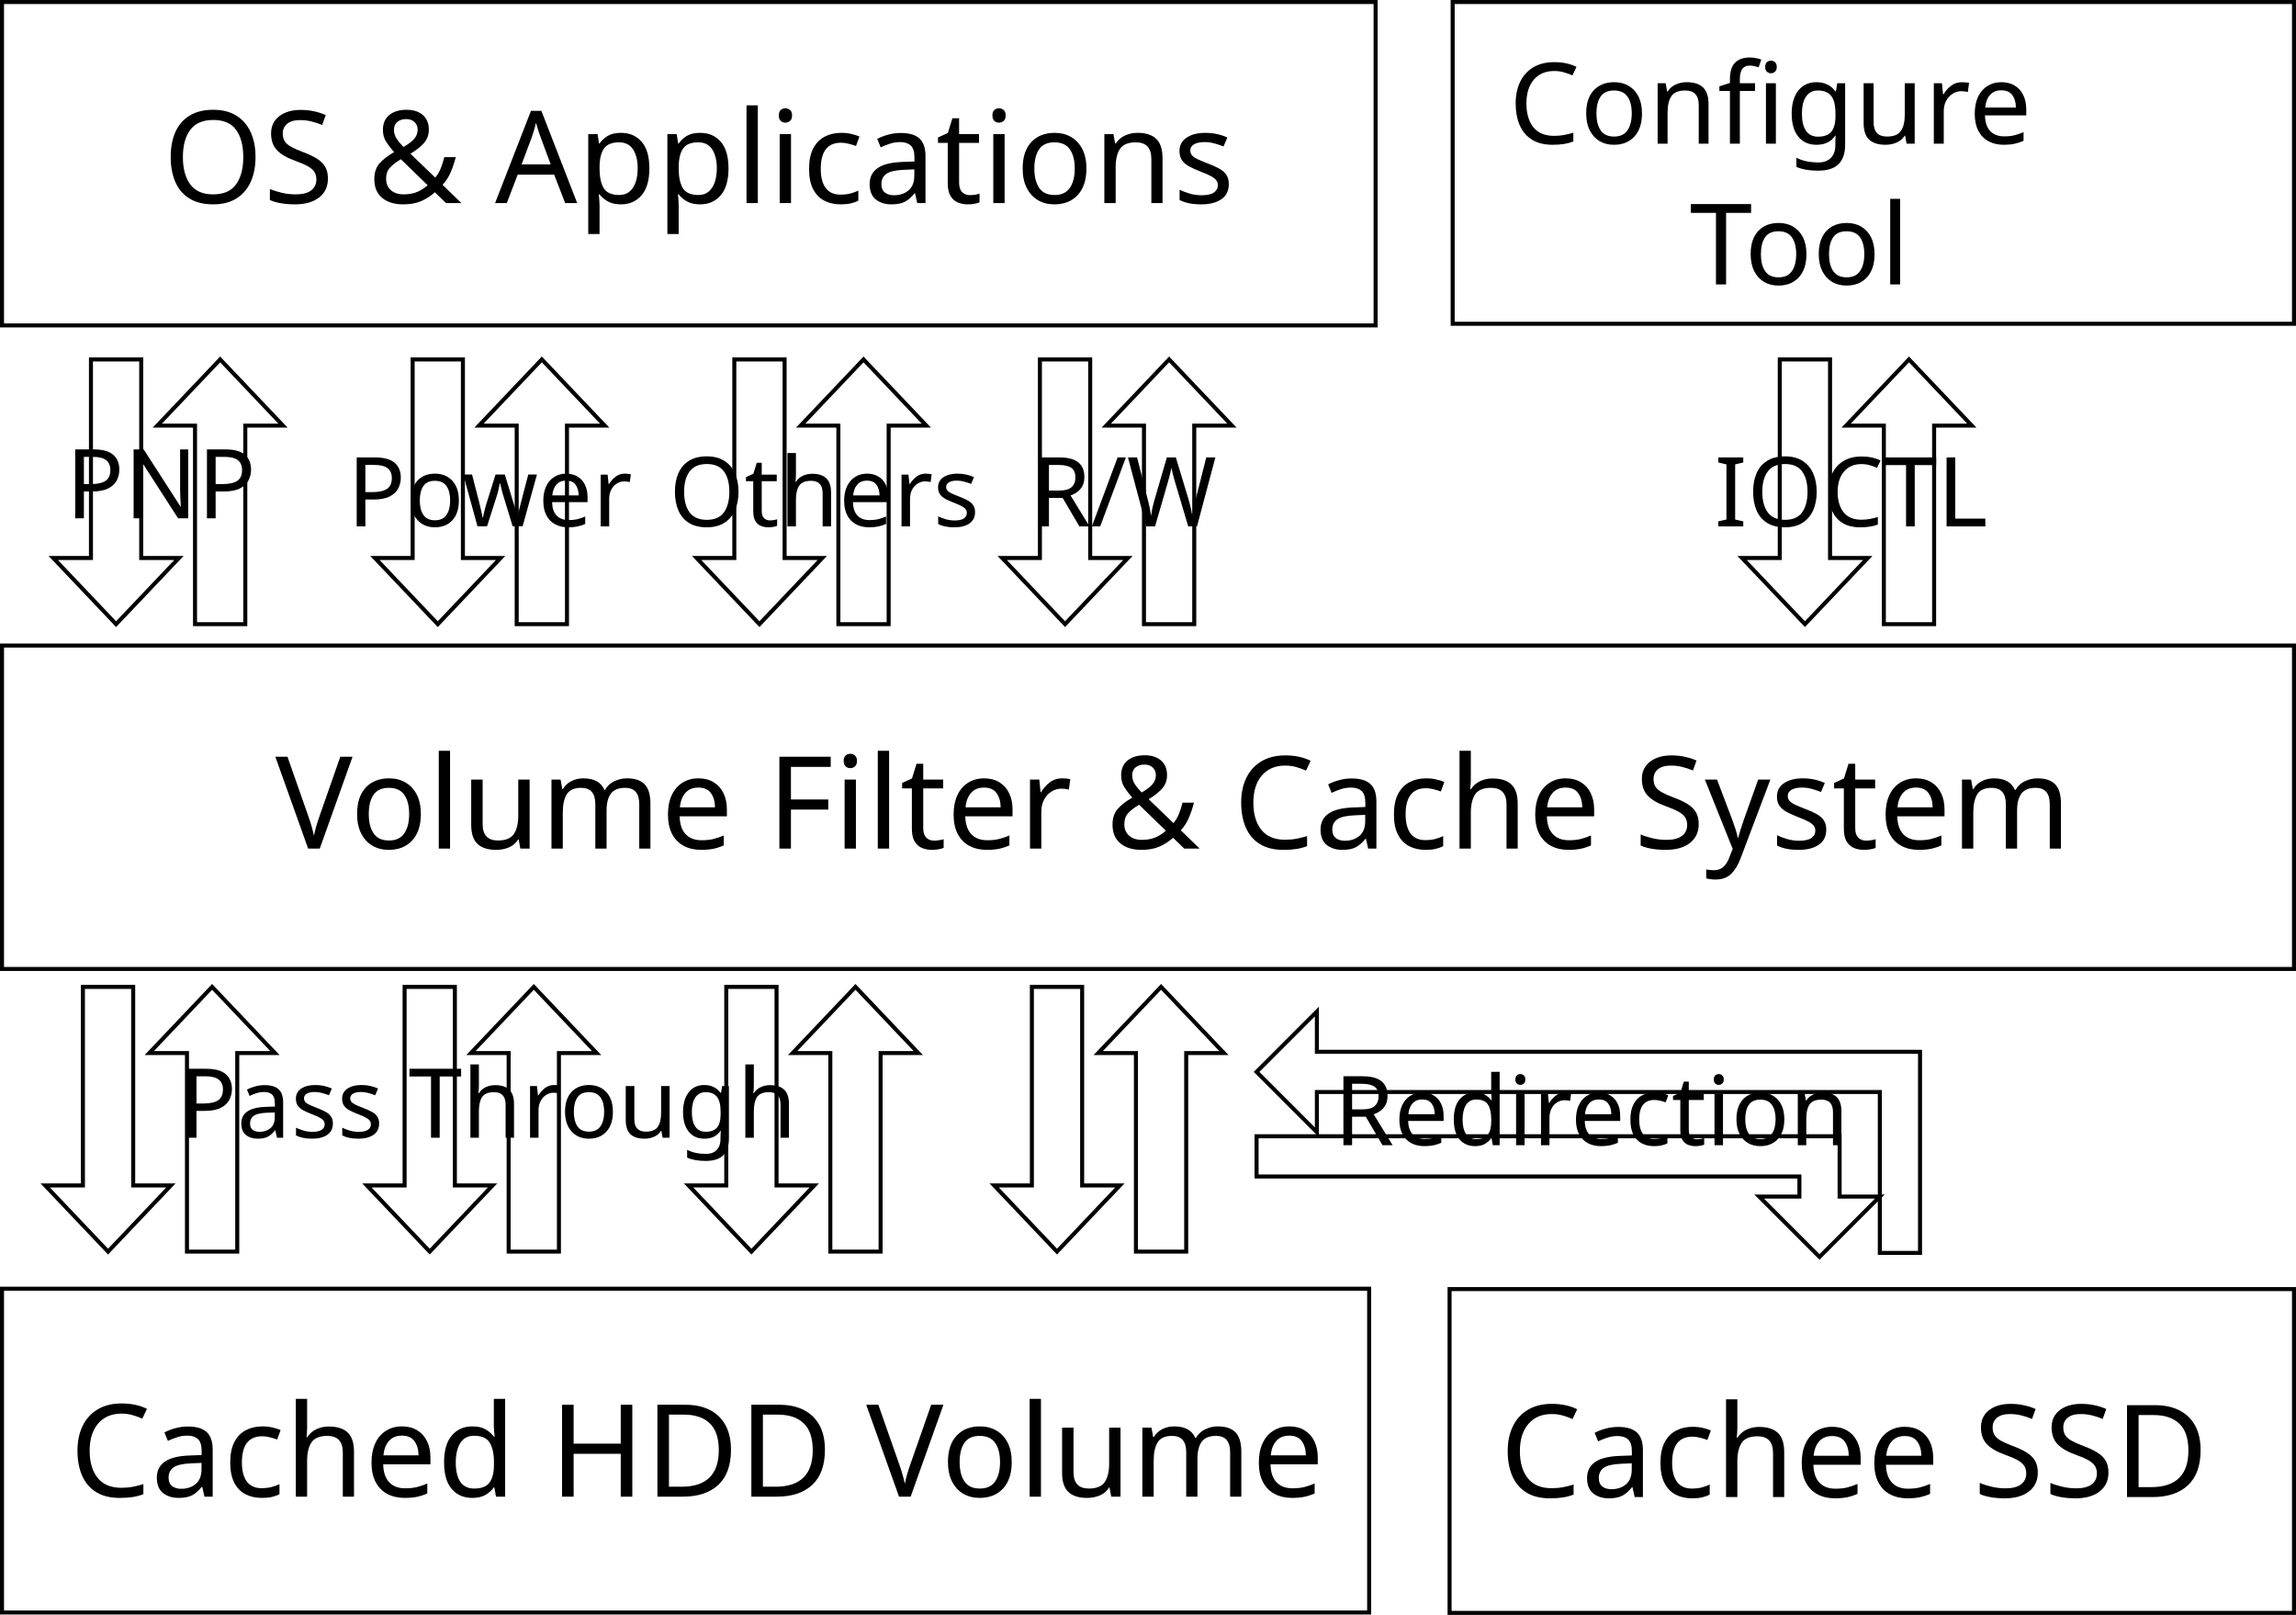
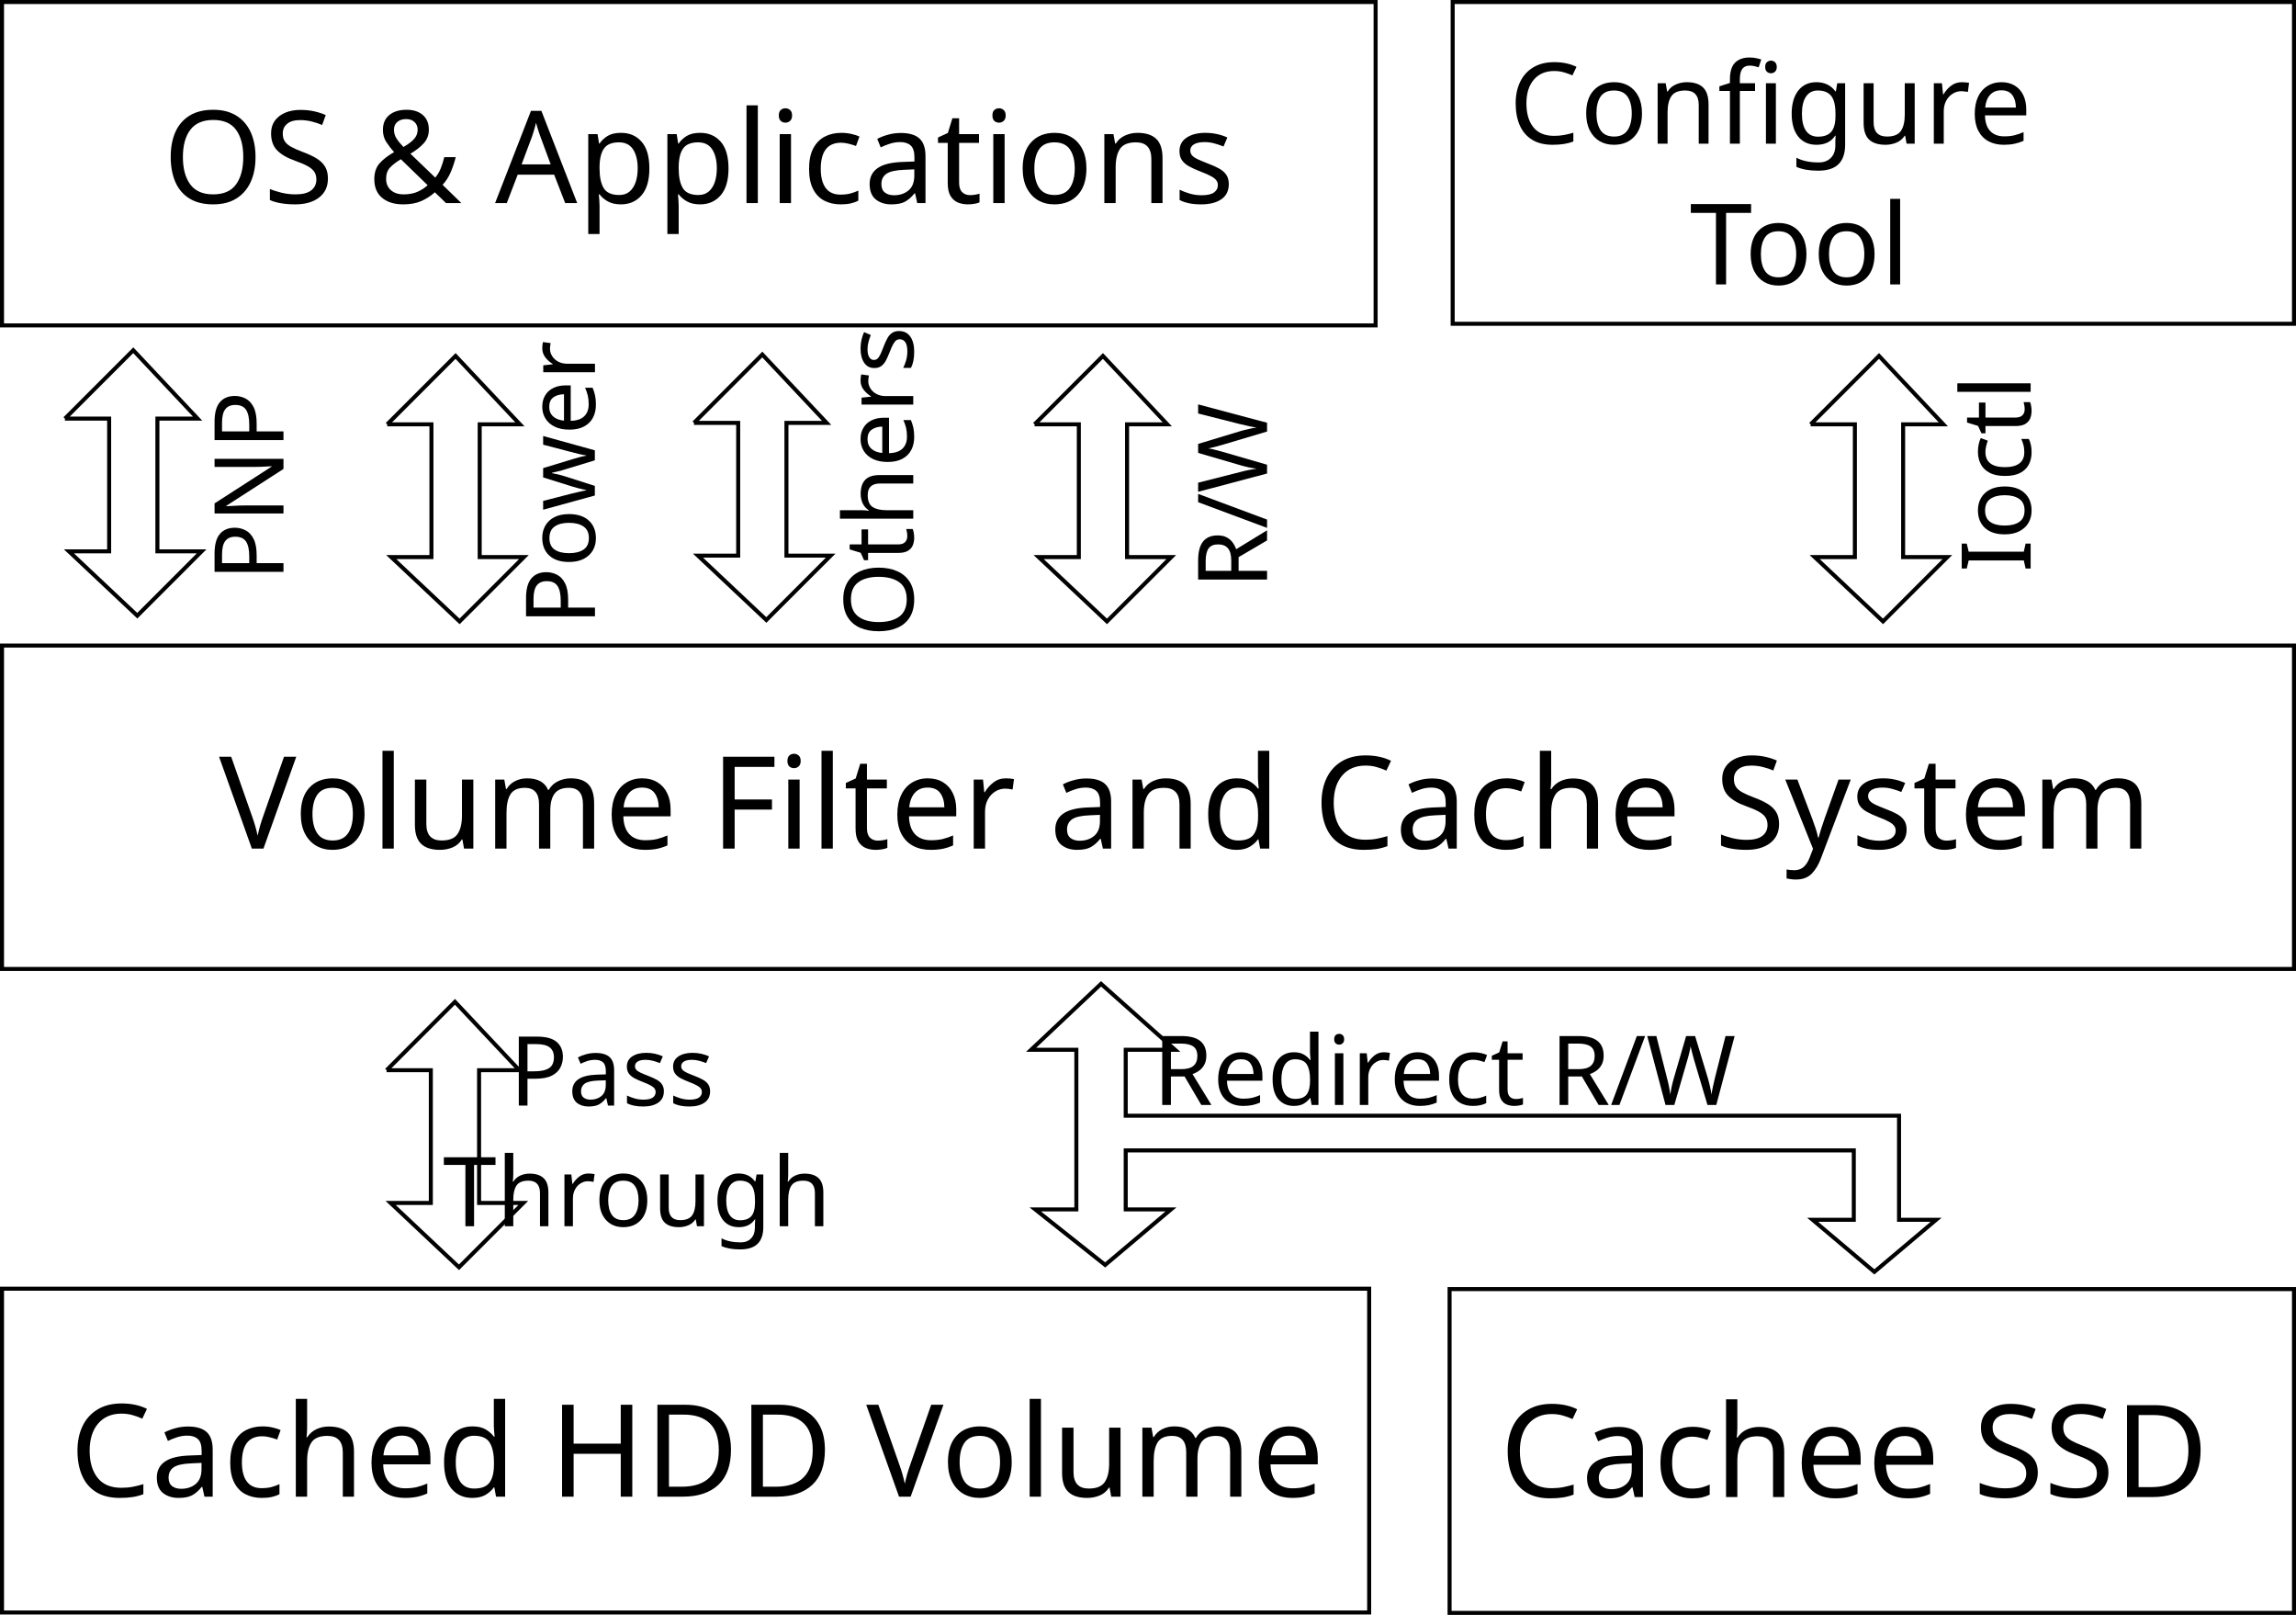
<svg xmlns="http://www.w3.org/2000/svg" width="571" height="401.503" id="svg2" version="1.1">
  <defs id="defs4">
    </defs>
  <g id="layer1" transform="translate(-79.5,-401.8622)">
-     <path style="fill:none;stroke:#000000;stroke-width:1;stroke-linecap:butt;stroke-linejoin:miter;stroke-miterlimit:4;stroke-opacity:1;stroke-dasharray:none" d="M 108.372,557.045 124,540.59 l -9.377,0 0,-49.365 -12.503,0 0,49.365 -9.377,0 z" id="path2993" />
    <rect style="fill:none;stroke:#000000;stroke-width:1;stroke-linecap:butt;stroke-linejoin:miter;stroke-miterlimit:4;stroke-opacity:1;stroke-dasharray:none" id="rect3008" width="341.606" height="80.404" x="80" y="402.362" />
-     <text xml:space="preserve" style="font-size:32px;font-style:normal;font-weight:normal;line-height:125%;letter-spacing:0px;word-spacing:0px;fill:#000000;fill-opacity:1;stroke:none;font-family:Sans" x="120" y="452.362" id="text3778">
+     <text xml:space="preserve" style="font-size:32px;font-style:normal;font-weight:normal;line-height:125%;letter-spacing:0px;word-spacing:0px;fill:#000000;fill-opacity:1;stroke:none;font-family:Sans;stroke-width:1;stroke-miterlimit:4;stroke-dasharray:none" x="120" y="452.362" id="text3778">
      <tspan id="tspan3780" x="120" y="452.362">OS &amp; Applications</tspan>
    </text>
    <rect style="fill:none;stroke:#000000;stroke-width:1;stroke-linecap:butt;stroke-linejoin:miter;stroke-miterlimit:4;stroke-opacity:1;stroke-dasharray:none" id="rect3008-2" width="209.231" height="80" x="440.769" y="402.362" />
-     <text xml:space="preserve" style="font-size:28px;font-style:normal;font-weight:normal;text-align:center;line-height:125%;letter-spacing:0px;word-spacing:0px;text-anchor:middle;fill:#000000;fill-opacity:1;stroke:none;font-family:Sans" x="545.275" y="437.578" id="text3778-7">
+     <text xml:space="preserve" style="font-size:28px;font-style:normal;font-weight:normal;text-align:center;line-height:125%;letter-spacing:0px;word-spacing:0px;text-anchor:middle;fill:#000000;fill-opacity:1;stroke:none;font-family:Sans;stroke-width:1;stroke-miterlimit:4;stroke-dasharray:none" x="545.275" y="437.578" id="text3778-7">
      <tspan id="tspan3780-7" x="545.275" y="437.578">Configure</tspan>
-       <tspan x="545.275" y="472.578" id="tspan4104" style="text-align:center;text-anchor:middle">Tool</tspan>
+       <tspan x="545.275" y="472.578" id="tspan4104" style="text-align:center;text-anchor:middle;stroke-width:1;stroke-miterlimit:4;stroke-dasharray:none">Tool</tspan>
    </text>
    <rect style="fill:none;stroke:#000000;stroke-width:1;stroke-linecap:butt;stroke-linejoin:miter;stroke-miterlimit:4;stroke-opacity:1;stroke-dasharray:none" id="rect3008-7" width="570" height="80.404" x="80" y="562.362" />
-     <text xml:space="preserve" style="font-size:32px;font-style:normal;font-weight:normal;line-height:125%;letter-spacing:0px;word-spacing:0px;fill:#000000;fill-opacity:1;stroke:none;font-family:Sans" x="147.977" y="612.845" id="text3778-4">
-       <tspan id="tspan3780-0" x="147.977" y="612.845">Volume Filter &amp; Cache System</tspan>
+     <text xml:space="preserve" style="font-size:32px;font-style:normal;font-weight:normal;line-height:125%;letter-spacing:0px;word-spacing:0px;fill:#000000;fill-opacity:1;stroke:none;font-family:Sans" x="133.977" y="612.845" id="text3778-4">
+       <tspan id="tspan3780-0" x="133.977" y="612.845">Volume Filter and Cache System</tspan>
    </text>
-     <path style="fill:none;stroke:#000000;stroke-width:1;stroke-linecap:butt;stroke-linejoin:miter;stroke-miterlimit:4;stroke-opacity:1;stroke-dasharray:none" d="m 134.251,491.224 15.628,16.455 -9.377,0 0,49.365 -12.503,0 0,-49.365 -9.377,0 z" id="path2993-1" />
-     <text xml:space="preserve" style="font-size:24px;font-style:normal;font-weight:normal;line-height:125%;letter-spacing:0px;word-spacing:0px;fill:#000000;fill-opacity:1;stroke:none;font-family:Sans" x="95.883" y="530.73" id="text3780">
-       <tspan id="tspan3782" x="95.883" y="530.73">PNP</tspan>
+     <text xml:space="preserve" style="font-size:24px;font-style:normal;font-weight:normal;line-height:125%;letter-spacing:0px;word-spacing:0px;fill:#000000;fill-opacity:1;stroke:none;font-family:Sans;stroke-width:1;stroke-miterlimit:4;stroke-dasharray:none" x="-546.362" y="150" id="text3780" transform="matrix(0,-1,1,0,0,0)">
+       <tspan id="tspan3782" x="-546.362" y="150">PNP</tspan>
    </text>
-     <path style="fill:none;stroke:#000000;stroke-width:1;stroke-linecap:butt;stroke-linejoin:miter;stroke-miterlimit:4;stroke-opacity:1;stroke-dasharray:none" d="M 188.372,557.045 204,540.59 l -9.377,0 0,-49.365 -12.503,0 0,49.365 -9.377,0 z" id="path2993-7" />
-     <path style="fill:none;stroke:#000000;stroke-width:1;stroke-linecap:butt;stroke-linejoin:miter;stroke-miterlimit:4;stroke-opacity:1;stroke-dasharray:none" d="m 214.251,491.224 15.628,16.455 -9.377,0 0,49.365 -12.503,0 0,-49.365 -9.377,0 z" id="path2993-1-4" />
-     <text xml:space="preserve" style="font-size:24px;font-style:normal;font-weight:normal;line-height:125%;letter-spacing:0px;word-spacing:0px;fill:#000000;fill-opacity:1;stroke:none;font-family:Sans" x="165.883" y="532.73" id="text3780-0">
-       <tspan id="tspan3782-9" x="165.883" y="532.73">Power</tspan>
+     <text xml:space="preserve" style="font-size:24px;font-style:normal;font-weight:normal;line-height:125%;letter-spacing:0px;word-spacing:0px;fill:#000000;fill-opacity:1;stroke:none;font-family:Sans;stroke-width:1;stroke-miterlimit:4;stroke-dasharray:none" x="-557.414" y="227.465" id="text3780-0" transform="matrix(0,-1,1,0,0,0)">
+       <tspan id="tspan3782-9" x="-557.414" y="227.465">Power</tspan>
    </text>
-     <path style="fill:none;stroke:#000000;stroke-width:1;stroke-linecap:butt;stroke-linejoin:miter;stroke-miterlimit:4;stroke-opacity:1;stroke-dasharray:none" d="M 268.372,557.045 284,540.59 l -9.377,0 0,-49.365 -12.503,0 0,49.365 -9.377,0 z" id="path2993-4" />
-     <path style="fill:none;stroke:#000000;stroke-width:1;stroke-linecap:butt;stroke-linejoin:miter;stroke-miterlimit:4;stroke-opacity:1;stroke-dasharray:none" d="m 294.251,491.224 15.628,16.455 -9.377,0 0,49.365 -12.503,0 0,-49.365 -9.377,0 z" id="path2993-1-8" />
-     <text xml:space="preserve" style="font-size:24px;font-style:normal;font-weight:normal;line-height:125%;letter-spacing:0px;word-spacing:0px;fill:#000000;fill-opacity:1;stroke:none;font-family:Sans" x="245.883" y="532.73" id="text3780-8">
-       <tspan id="tspan3782-2" x="245.883" y="532.73">Others</tspan>
+     <text xml:space="preserve" style="font-size:24px;font-style:normal;font-weight:normal;line-height:125%;letter-spacing:0px;word-spacing:0px;fill:#000000;fill-opacity:1;stroke:none;font-family:Sans;stroke-width:1;stroke-miterlimit:4;stroke-dasharray:none" x="-560.275" y="306.62" id="text3780-8" transform="matrix(0,-1,1,0,0,0)">
+       <tspan id="tspan3782-2" x="-560.275" y="306.62">Others</tspan>
    </text>
-     <path style="fill:none;stroke:#000000;stroke-width:1;stroke-linecap:butt;stroke-linejoin:miter;stroke-miterlimit:4;stroke-opacity:1;stroke-dasharray:none" d="M 344.372,557.045 360,540.59 l -9.377,0 0,-49.365 -12.503,0 0,49.365 -9.377,0 z" id="path2993-45" />
-     <path style="fill:none;stroke:#000000;stroke-width:1;stroke-linecap:butt;stroke-linejoin:miter;stroke-miterlimit:4;stroke-opacity:1;stroke-dasharray:none" d="m 370.251,491.224 15.628,16.455 -9.377,0 0,49.365 -12.503,0 0,-49.365 -9.377,0 z" id="path2993-1-5" />
-     <text xml:space="preserve" style="font-size:24px;font-style:normal;font-weight:normal;line-height:125%;letter-spacing:0px;word-spacing:0px;fill:#000000;fill-opacity:1;stroke:none;font-family:Sans" x="335.883" y="532.73" id="text3780-1">
-       <tspan id="tspan3782-7" x="335.883" y="532.73">R/W</tspan>
+     <text xml:space="preserve" style="font-size:24px;font-style:normal;font-weight:normal;line-height:125%;letter-spacing:0px;word-spacing:0px;fill:#000000;fill-opacity:1;stroke:none;font-family:Sans;stroke-width:1;stroke-miterlimit:4;stroke-dasharray:none" x="-548.275" y="394.608" id="text3780-1" transform="matrix(0,-1,1,0,0,0)">
+       <tspan x="-548.275" y="394.608" id="tspan3184">R/W</tspan>
    </text>
-     <path style="fill:none;stroke:#000000;stroke-width:1;stroke-linecap:butt;stroke-linejoin:miter;stroke-miterlimit:4;stroke-opacity:1;stroke-dasharray:none" d="M 528.372,557.045 544,540.59 l -9.377,0 0,-49.365 -12.503,0 0,49.365 -9.377,0 z" id="path2993-11" />
-     <path style="fill:none;stroke:#000000;stroke-width:1;stroke-linecap:butt;stroke-linejoin:miter;stroke-miterlimit:4;stroke-opacity:1;stroke-dasharray:none" d="m 554.251,491.224 15.628,16.455 -9.377,0 0,49.365 -12.503,0 0,-49.365 -9.377,0 z" id="path2993-1-52" />
-     <text xml:space="preserve" style="font-size:24px;font-style:normal;font-weight:normal;line-height:125%;letter-spacing:0px;word-spacing:0px;fill:#000000;fill-opacity:1;stroke:none;font-family:Sans" x="505.883" y="532.73" id="text3780-7">
-       <tspan id="tspan3782-6" x="505.883" y="532.73">IOCTL</tspan>
+     <text xml:space="preserve" style="font-size:24px;font-style:normal;font-weight:normal;line-height:125%;letter-spacing:0px;word-spacing:0px;fill:#000000;fill-opacity:1;stroke:none;font-family:Sans;stroke-width:1;stroke-miterlimit:4;stroke-dasharray:none" x="-544.164" y="584.508" id="text3780-7" transform="matrix(0,-1,1,0,0,0)">
+       <tspan id="tspan3782-6" x="-544.164" y="584.508">Ioctl</tspan>
    </text>
-     <path style="fill:none;stroke:#000000;stroke-width:1;stroke-linecap:butt;stroke-linejoin:miter;stroke-miterlimit:4;stroke-opacity:1;stroke-dasharray:none" d="M 106.372,713.045 122,696.59 l -9.377,0 0,-49.365 -12.503,0 0,49.365 -9.377,0 z" id="path2993-17" />
-     <path style="fill:none;stroke:#000000;stroke-width:1;stroke-linecap:butt;stroke-linejoin:miter;stroke-miterlimit:4;stroke-opacity:1;stroke-dasharray:none" d="m 132.251,647.224 15.628,16.455 -9.377,0 0,49.365 -12.503,0 0,-49.365 -9.377,0 z" id="path2993-1-40" />
-     <path style="fill:none;stroke:#000000;stroke-width:1;stroke-linecap:butt;stroke-linejoin:miter;stroke-miterlimit:4;stroke-opacity:1;stroke-dasharray:none" d="M 186.372,713.045 202,696.59 l -9.377,0 0,-49.365 -12.503,0 0,49.365 -9.377,0 z" id="path2993-7-8" />
-     <path style="fill:none;stroke:#000000;stroke-width:1;stroke-linecap:butt;stroke-linejoin:miter;stroke-miterlimit:4;stroke-opacity:1;stroke-dasharray:none" d="m 212.251,647.224 15.628,16.455 -9.377,0 0,49.365 -12.503,0 0,-49.365 -9.377,0 z" id="path2993-1-4-8" />
-     <path style="fill:none;stroke:#000000;stroke-width:1;stroke-linecap:butt;stroke-linejoin:miter;stroke-miterlimit:4;stroke-opacity:1;stroke-dasharray:none" d="M 266.372,713.045 282,696.59 l -9.377,0 0,-49.365 -12.503,0 0,49.365 -9.377,0 z" id="path2993-4-5" />
-     <path style="fill:none;stroke:#000000;stroke-width:1;stroke-linecap:butt;stroke-linejoin:miter;stroke-miterlimit:4;stroke-opacity:1;stroke-dasharray:none" d="m 292.251,647.224 15.628,16.455 -9.377,0 0,49.365 -12.503,0 0,-49.365 -9.377,0 z" id="path2993-1-8-5" />
-     <text xml:space="preserve" style="font-size:24px;font-style:normal;font-weight:normal;line-height:125%;letter-spacing:0px;word-spacing:0px;fill:#000000;fill-opacity:1;stroke:none;font-family:Sans" x="123.883" y="684.73" id="text3780-8-1">
-       <tspan id="tspan3782-2-7" x="123.883" y="684.73">Pass Through</tspan>
+     <text xml:space="preserve" style="font-size:24px;font-style:normal;font-weight:normal;text-align:center;line-height:125%;letter-spacing:0px;word-spacing:0px;text-anchor:middle;fill:#000000;fill-opacity:1;stroke:none;font-family:Sans;stroke-width:1;stroke-miterlimit:4;stroke-dasharray:none" x="253.524" y="676.73" id="text3780-8-1">
+       <tspan id="tspan3782-2-7" x="253.524" y="676.73">Pass</tspan>
+       <tspan x="253.524" y="706.73" id="tspan3180">Through</tspan>
    </text>
-     <path style="fill:none;stroke:#000000;stroke-width:1;stroke-linecap:butt;stroke-linejoin:miter;stroke-miterlimit:4;stroke-opacity:1;stroke-dasharray:none" d="M 342.372,713.045 358,696.59 l -9.377,0 0,-49.365 -12.503,0 0,49.365 -9.377,0 z" id="path2993-45-1" />
-     <path style="fill:none;stroke:#000000;stroke-width:1;stroke-linecap:butt;stroke-linejoin:miter;stroke-miterlimit:4;stroke-opacity:1;stroke-dasharray:none" d="m 368.251,647.224 15.628,16.455 -9.377,0 0,49.365 -12.503,0 0,-49.365 -9.377,0 z" id="path2993-1-5-1" />
    <rect style="fill:none;stroke:#000000;stroke-width:1;stroke-linecap:butt;stroke-linejoin:miter;stroke-miterlimit:4;stroke-opacity:1;stroke-dasharray:none" id="rect3008-7-1" width="340" height="80.503" x="80" y="722.263" />
-     <path style="fill:none;stroke:#000000;stroke-width:1;stroke-linecap:butt;stroke-linejoin:miter;stroke-miterlimit:4;stroke-opacity:1;stroke-dasharray:none" d="m 392,668.362 15,-15 0,10 150,0 0,50 -10,0 0,-40 -140,0 0,10 z" id="path3813" />
-     <path style="fill:none;stroke:#000000;stroke-width:1;stroke-linecap:butt;stroke-linejoin:miter;stroke-miterlimit:4;stroke-opacity:1;stroke-dasharray:none" d="m 392,684.362 145,0 0,15 10,0 -15,15 -15,-15 10,0 0,-5 -135,0 z" id="path3815" />
    <rect style="fill:none;stroke:#000000;stroke-width:1;stroke-linecap:butt;stroke-linejoin:miter;stroke-miterlimit:4;stroke-opacity:1;stroke-dasharray:none" id="rect3008-7-1-1" width="210" height="80.503" x="440" y="722.362" />
-     <text xml:space="preserve" style="font-size:24px;font-style:normal;font-weight:normal;line-height:125%;letter-spacing:0px;word-spacing:0px;fill:#000000;fill-opacity:1;stroke:none;font-family:Sans" x="411.274" y="686.585" id="text3045">
-       <tspan id="tspan3047" x="411.274" y="686.585">Redirection</tspan>
+     <text xml:space="preserve" style="font-size:24px;font-style:normal;font-weight:normal;text-align:center;line-height:125%;letter-spacing:0px;word-spacing:0px;text-anchor:middle;fill:#000000;fill-opacity:1;stroke:none;font-family:Sans;stroke-width:1;stroke-miterlimit:4;stroke-dasharray:none" x="454.302" y="676.585" id="text3045">
+       <tspan x="454.302" y="676.585" id="tspan3190">Redirect R/W</tspan>
    </text>
-     <text xml:space="preserve" style="font-size:32px;font-style:normal;font-weight:normal;line-height:125%;letter-spacing:0px;word-spacing:0px;fill:#000000;fill-opacity:1;stroke:none;font-family:Sans" x="96.812" y="773.967" id="text3778-74">
+     <text xml:space="preserve" style="font-size:32px;font-style:normal;font-weight:normal;line-height:125%;letter-spacing:0px;word-spacing:0px;fill:#000000;fill-opacity:1;stroke:none;font-family:Sans;stroke-width:1;stroke-miterlimit:4;stroke-dasharray:none" x="96.812" y="773.967" id="text3778-74">
      <tspan id="tspan3780-09" x="96.812" y="773.967">Cached HDD Volume</tspan>
    </text>
-     <flowRoot xml:space="preserve" id="flowRoot3070" style="font-size:40px;font-style:normal;font-weight:normal;line-height:125%;letter-spacing:0px;word-spacing:0px;fill:#000000;fill-opacity:1;stroke:none;font-family:Sans">
+     <flowRoot xml:space="preserve" id="flowRoot3070" style="font-size:40px;font-style:normal;font-weight:normal;line-height:125%;letter-spacing:0px;word-spacing:0px;fill:#000000;fill-opacity:1;stroke:none;font-family:Sans;stroke-width:1;stroke-miterlimit:4;stroke-dasharray:none">
      <flowRegion id="flowRegion3072">
-         <rect id="rect3074" width="365.675" height="135.36" x="64.65" y="713.961" />
+         <rect id="rect3074" width="365.675" height="135.36" x="64.65" y="713.961" style="stroke-width:1;stroke-miterlimit:4;stroke-dasharray:none" />
      </flowRegion>
      <flowPara id="flowPara3076" />
    </flowRoot>
-     <text xml:space="preserve" style="font-size:32px;font-style:normal;font-weight:normal;line-height:125%;letter-spacing:0px;word-spacing:0px;fill:#000000;fill-opacity:1;stroke:none;font-family:Sans" x="452.5" y="774.067" id="text3778-48">
+     <text xml:space="preserve" style="font-size:32px;font-style:normal;font-weight:normal;line-height:125%;letter-spacing:0px;word-spacing:0px;fill:#000000;fill-opacity:1;stroke:none;font-family:Sans;stroke-width:1;stroke-miterlimit:4;stroke-dasharray:none" x="452.5" y="774.067" id="text3778-48">
      <tspan id="tspan3780-8" x="452.5" y="774.067">Cachee SSD</tspan>
    </text>
+     <path style="fill:none;stroke:#000000;stroke-width:1;stroke-linecap:butt;stroke-linejoin:miter;stroke-opacity:1;stroke-miterlimit:4;stroke-dasharray:none" d="m 95.644,505.94 17,-17 16,17 -10,0 0,33 11,0 -16,16 -17,-16 10,0 0,-33 -11,0" id="path3056-7" />
+     <path style="fill:none;stroke:#000000;stroke-width:1;stroke-linecap:butt;stroke-linejoin:miter;stroke-opacity:1;stroke-miterlimit:4;stroke-dasharray:none" d="m 175.796,507.361 17,-17 16,17 -10,0 0,33 11,0 -16,16 -17,-16 10,0 0,-33 -11,0" id="path3056-4" />
+     <path style="fill:none;stroke:#000000;stroke-width:1;stroke-linecap:butt;stroke-linejoin:miter;stroke-opacity:1;stroke-miterlimit:4;stroke-dasharray:none" d="m 252.082,507.004 17,-17 16,17 -10,0 0,33 11,0 -16,16 -17,-16 10,0 0,-33 -11,0" id="path3056-4-0" />
+     <path style="fill:none;stroke:#000000;stroke-width:1;stroke-linecap:butt;stroke-linejoin:miter;stroke-opacity:1;stroke-miterlimit:4;stroke-dasharray:none" d="m 336.796,507.361 17,-17 16,17 -10,0 0,33 11,0 -16,16 -17,-16 10,0 0,-33 -11,0" id="path3056-4-9" />
+     <path style="fill:none;stroke:#000000;stroke-width:1;stroke-linecap:butt;stroke-linejoin:miter;stroke-opacity:1;stroke-miterlimit:4;stroke-dasharray:none" d="m 175.644,667.94 17,-17 16,17 -10,0 0,33 11,0 -16,16 -17,-16 10,0 0,-33 -11,0" id="path3056-7-8" />
+     <path style="fill:none;stroke:#000000;stroke-width:1;stroke-linecap:butt;stroke-linejoin:miter;stroke-opacity:1;stroke-miterlimit:4;stroke-dasharray:none" d="m 529.796,507.361 17,-17 16,17 -10,0 0,33 11,0 -16,16 -17,-16 10,0 0,-33 -11,0" id="path3056-4-9-2" />
+     <path id="path3196" d="m 359.459,679.255 0,-16.392 12.276,0 -18.414,-16.392 -17.391,16.392 11.253,0 0,39.685 -10.23,0 17.391,13.803 16.368,-13.803 -11.253,0 0,-14.666 181.067,0 0,17.254 -10.23,0 15.345,12.941 15.345,-12.941 -9.207,0 0,-25.882 z" style="fill:none;stroke:#000000;stroke-width:1;stroke-linecap:butt;stroke-linejoin:miter;stroke-miterlimit:4;stroke-opacity:1;stroke-dasharray:none" />
  </g>
</svg>
